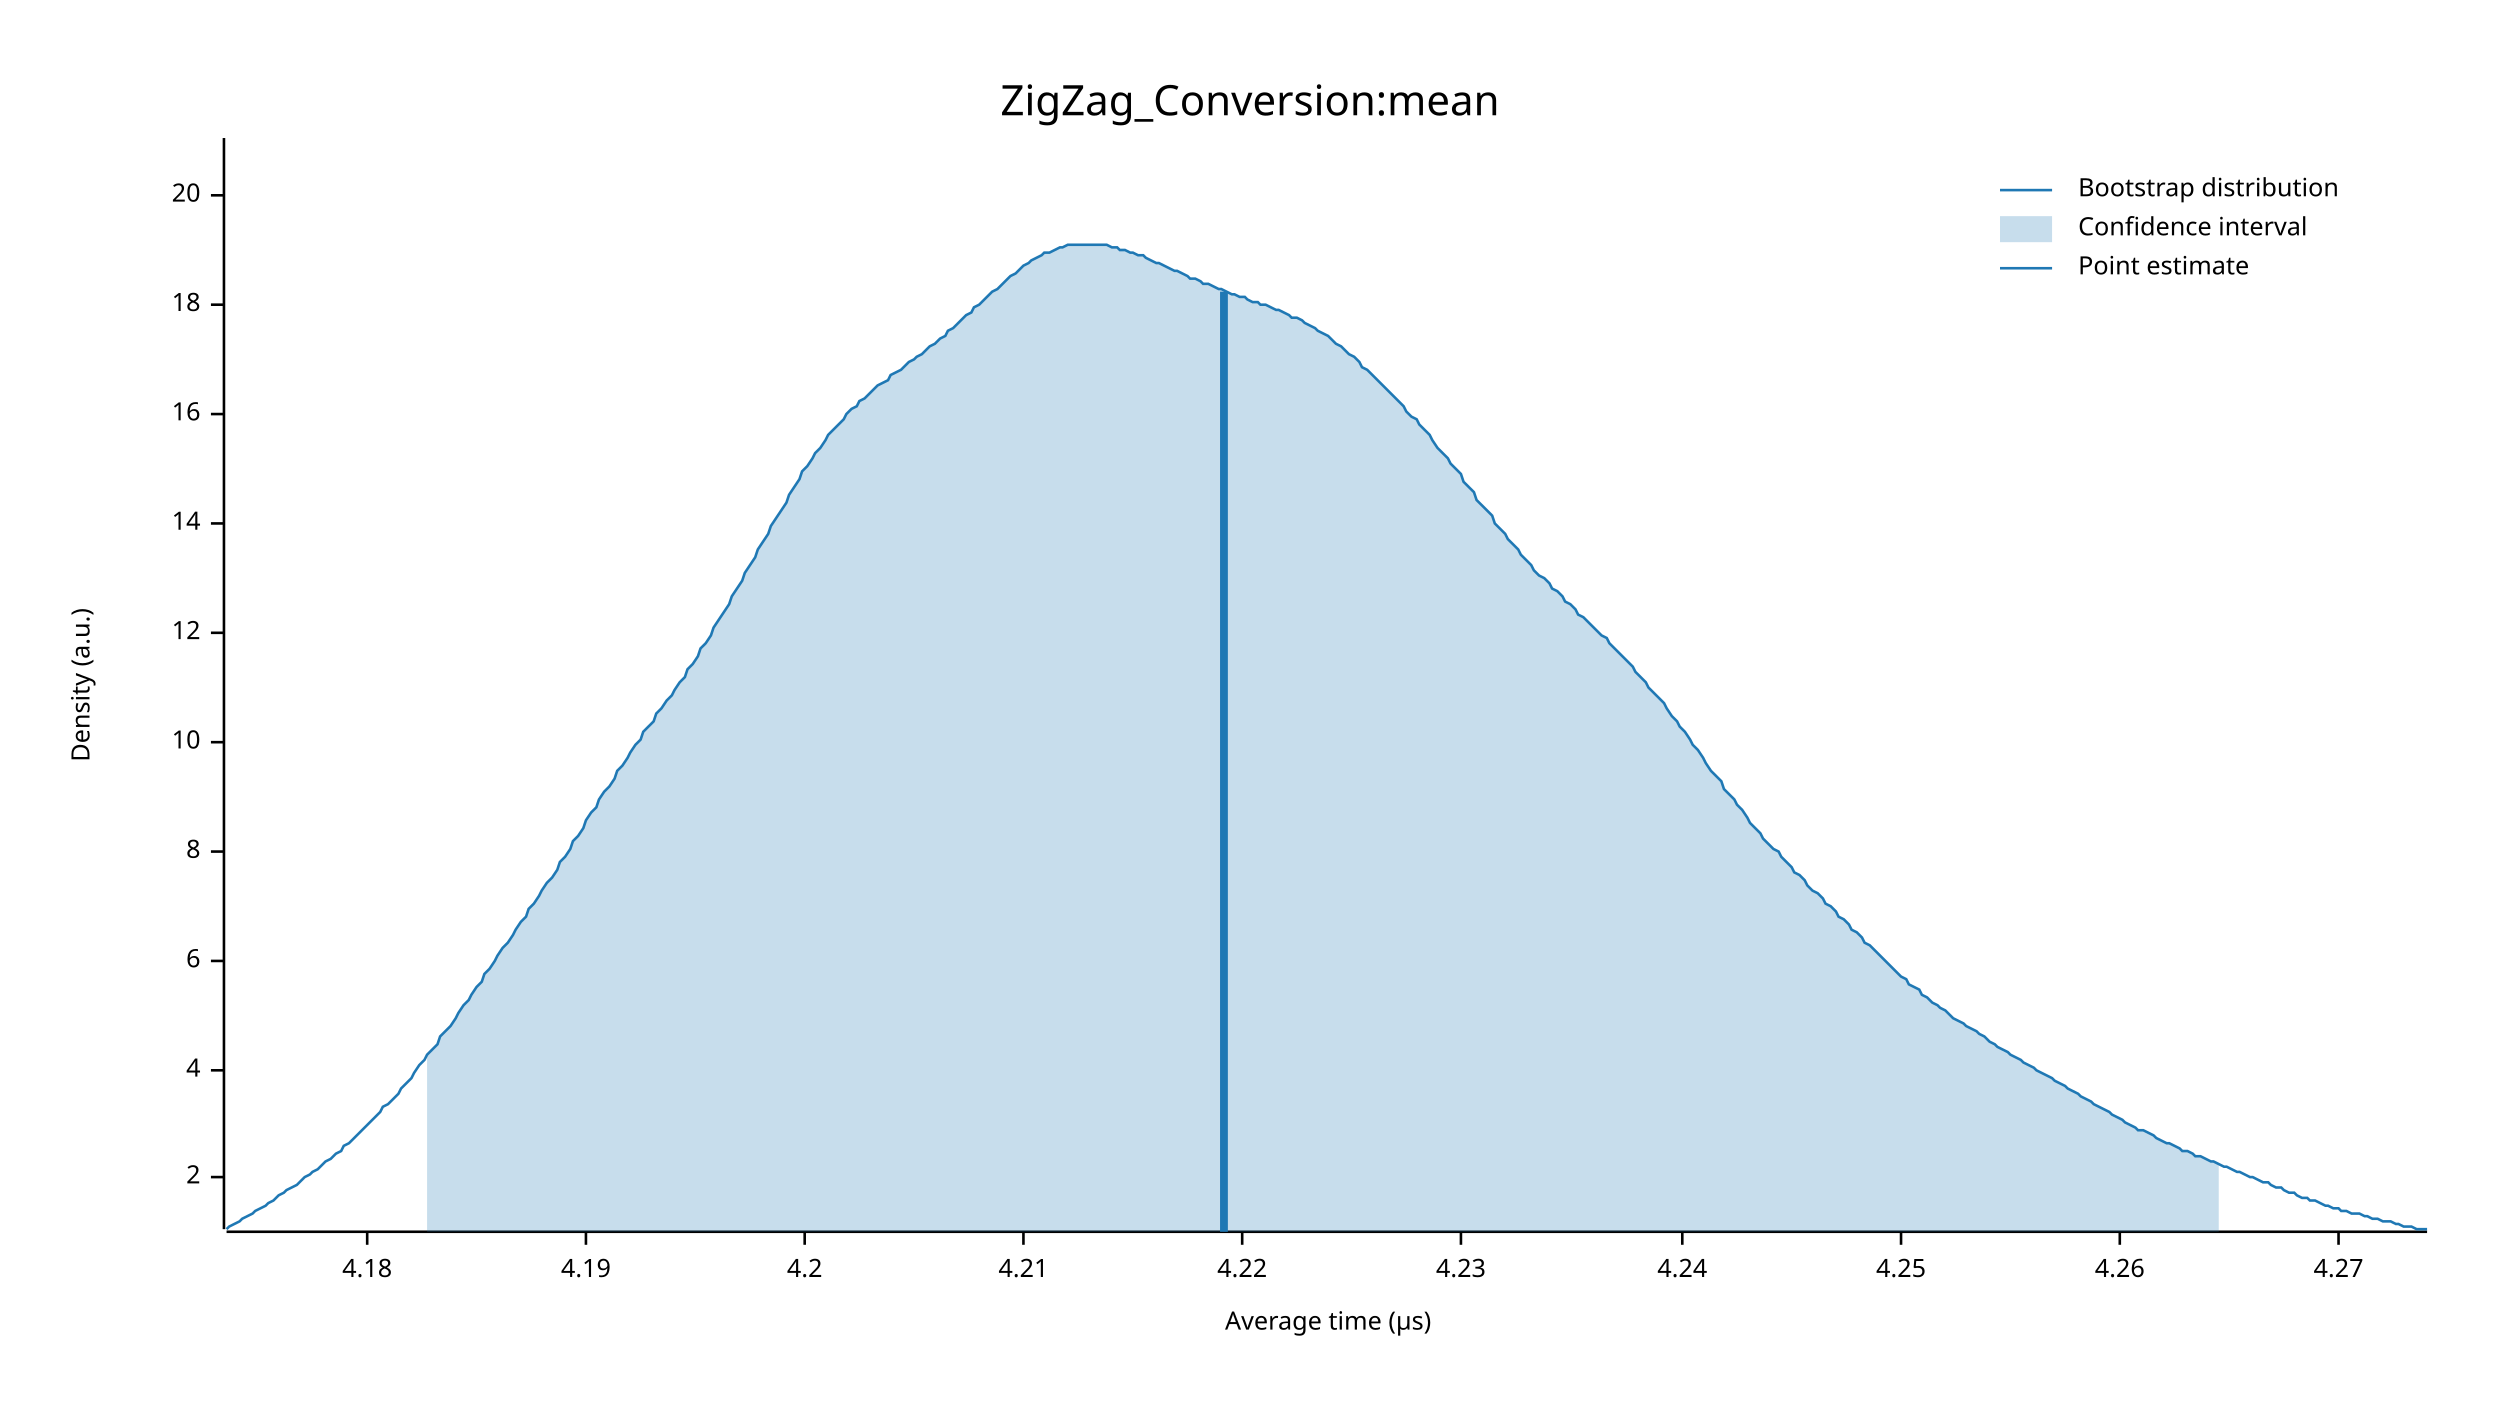
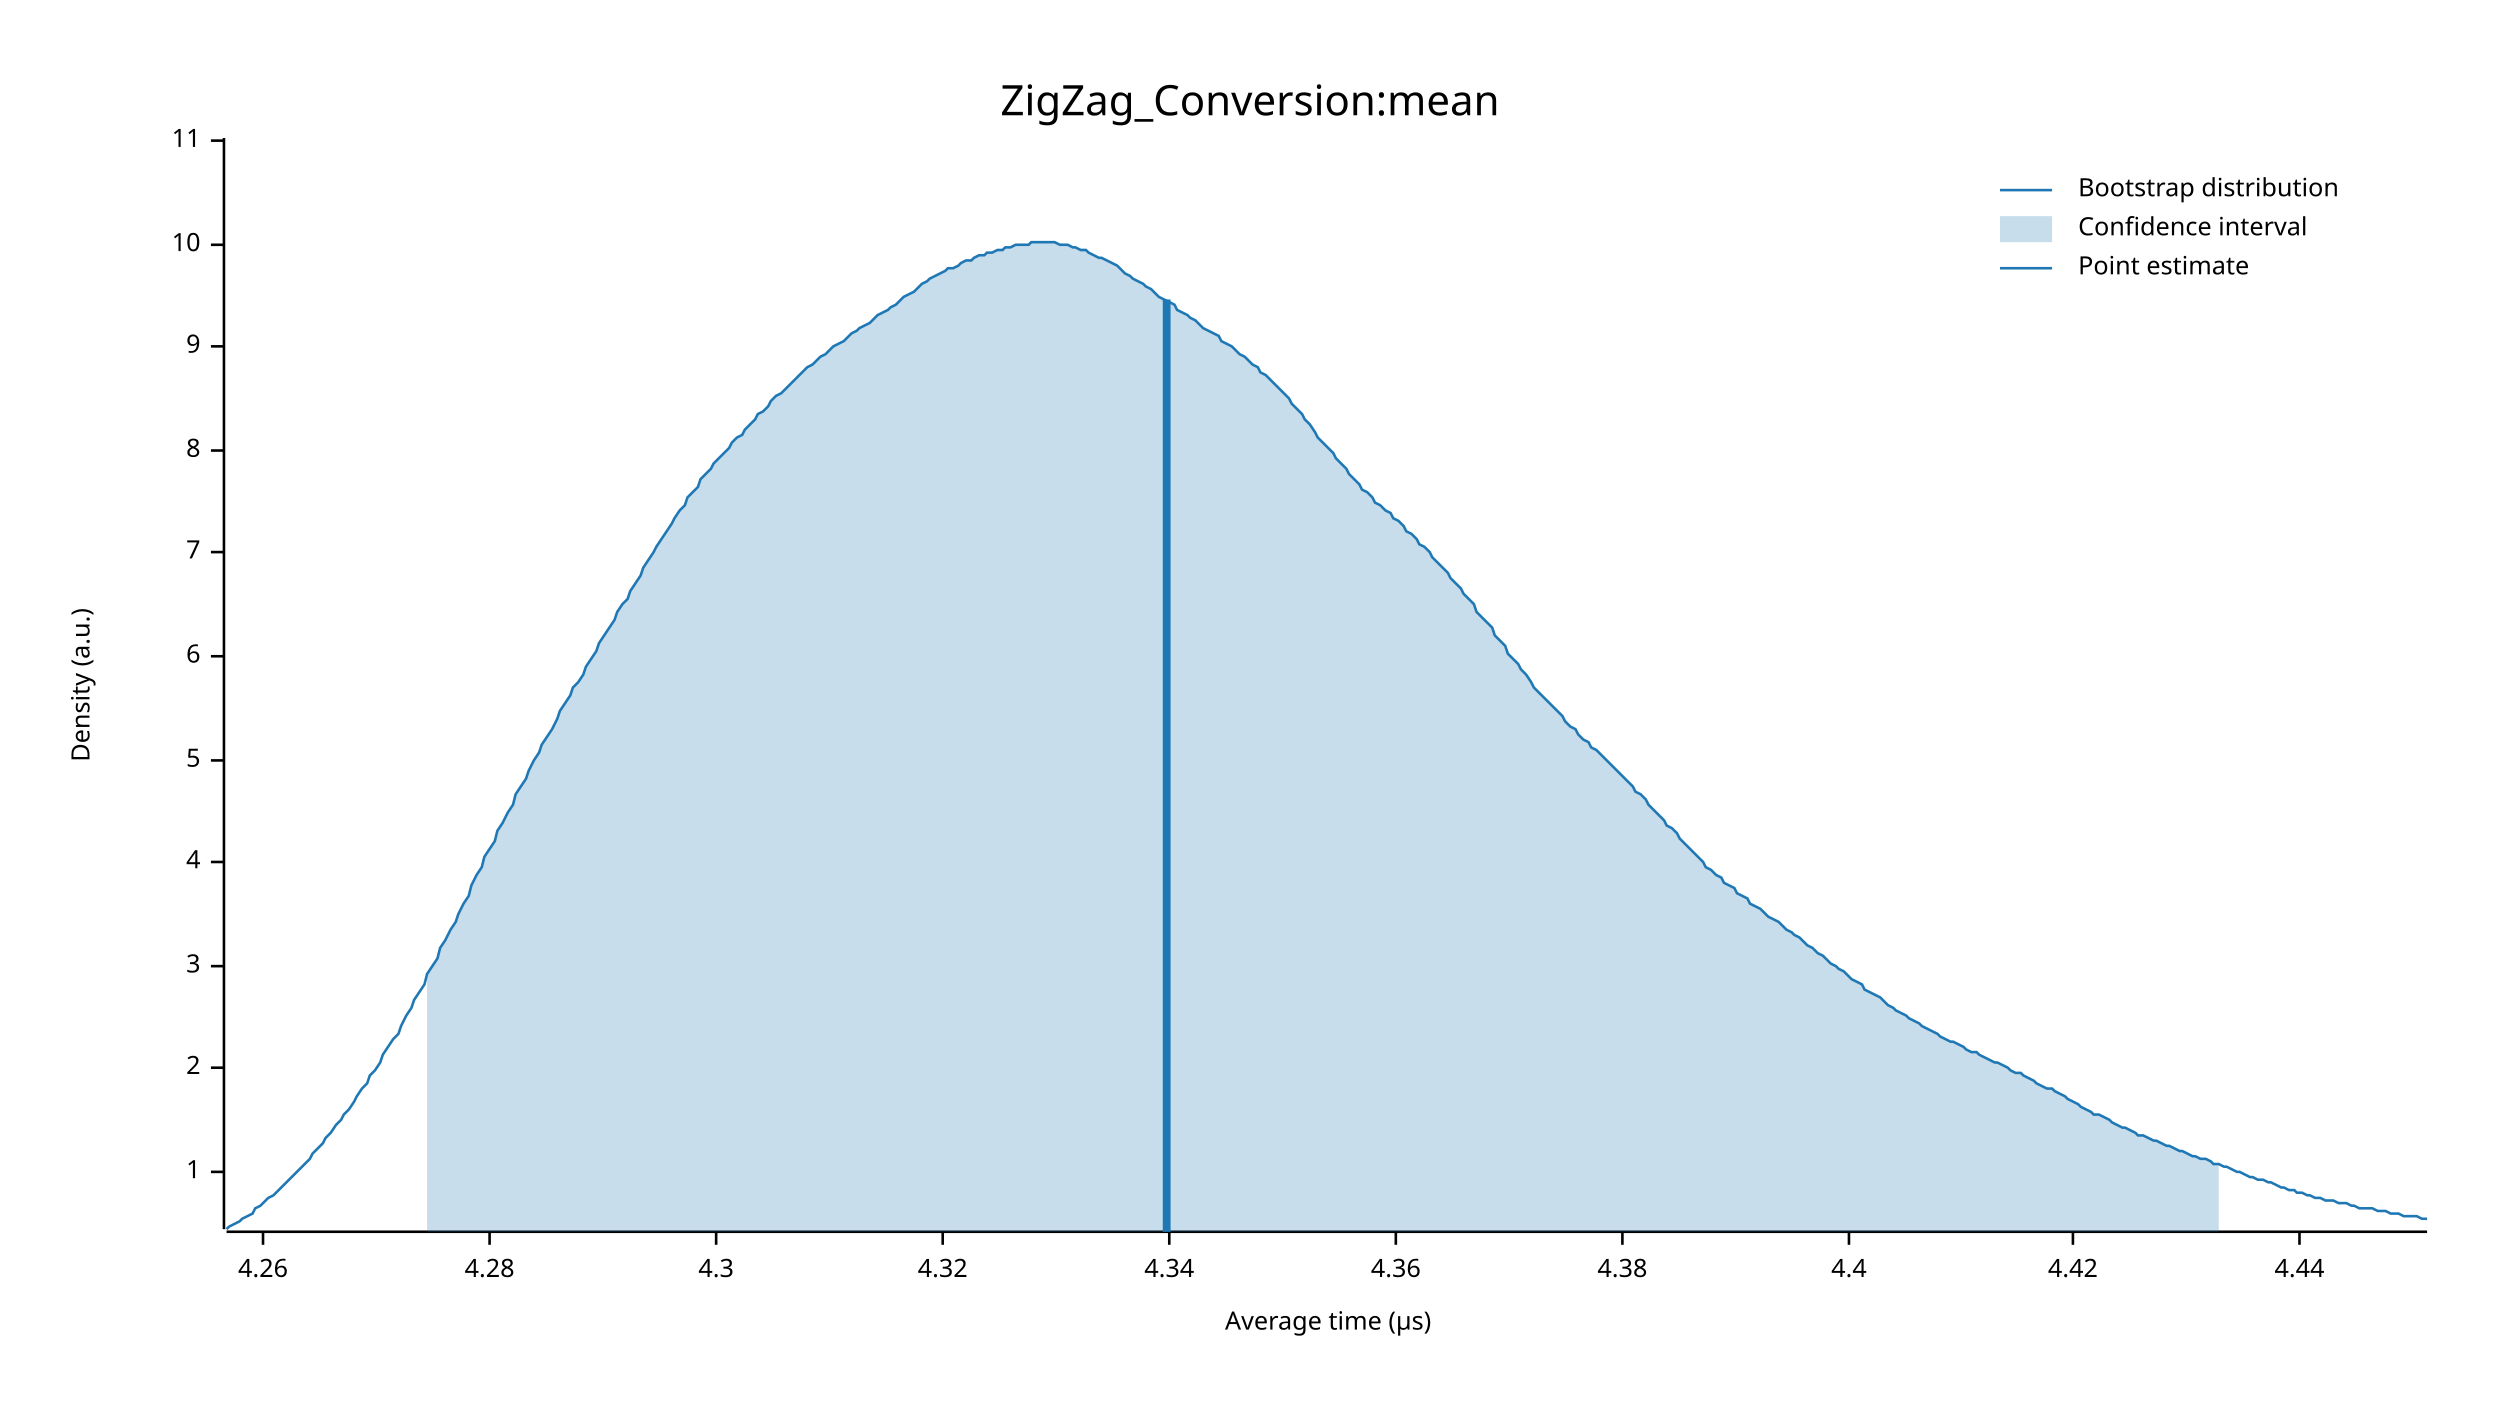
<svg xmlns="http://www.w3.org/2000/svg" width="960" height="540" viewBox="0 0 960 540">
  <text x="480" y="32" dy="0.76em" text-anchor="middle" font-family="sans-serif" font-size="16.129" opacity="1" fill="#000000">
ZigZag_Conversion:mean
</text>
  <text x="27" y="263" dy="0.76em" text-anchor="middle" font-family="sans-serif" font-size="9.677" opacity="1" fill="#000000" transform="rotate(270, 27, 263)">
Density (a.u.)
</text>
  <text x="510" y="513" dy="-0.5ex" text-anchor="middle" font-family="sans-serif" font-size="9.677" opacity="1" fill="#000000">
Average time (µs)
</text>
  <polyline fill="none" opacity="1" stroke="#000000" stroke-width="1" points="86,53 86,472 " />
-   <text x="77" y="452" dy="0.5ex" text-anchor="end" font-family="sans-serif" font-size="9.677" opacity="1" fill="#000000">
+   <text x="77" y="450" dy="0.5ex" text-anchor="end" font-family="sans-serif" font-size="9.677" opacity="1" fill="#000000">
+ 1
+ </text>
+   <polyline fill="none" opacity="1" stroke="#000000" stroke-width="1" points="81,450 86,450 " />
+   <text x="77" y="410" dy="0.5ex" text-anchor="end" font-family="sans-serif" font-size="9.677" opacity="1" fill="#000000">
2
</text>
-   <polyline fill="none" opacity="1" stroke="#000000" stroke-width="1" points="81,452 86,452 " />
-   <text x="77" y="411" dy="0.5ex" text-anchor="end" font-family="sans-serif" font-size="9.677" opacity="1" fill="#000000">
+   <polyline fill="none" opacity="1" stroke="#000000" stroke-width="1" points="81,410 86,410 " />
+   <text x="77" y="371" dy="0.5ex" text-anchor="end" font-family="sans-serif" font-size="9.677" opacity="1" fill="#000000">
+ 3
+ </text>
+   <polyline fill="none" opacity="1" stroke="#000000" stroke-width="1" points="81,371 86,371 " />
+   <text x="77" y="331" dy="0.5ex" text-anchor="end" font-family="sans-serif" font-size="9.677" opacity="1" fill="#000000">
4
</text>
-   <polyline fill="none" opacity="1" stroke="#000000" stroke-width="1" points="81,411 86,411 " />
-   <text x="77" y="369" dy="0.5ex" text-anchor="end" font-family="sans-serif" font-size="9.677" opacity="1" fill="#000000">
+   <polyline fill="none" opacity="1" stroke="#000000" stroke-width="1" points="81,331 86,331 " />
+   <text x="77" y="292" dy="0.5ex" text-anchor="end" font-family="sans-serif" font-size="9.677" opacity="1" fill="#000000">
+ 5
+ </text>
+   <polyline fill="none" opacity="1" stroke="#000000" stroke-width="1" points="81,292 86,292 " />
+   <text x="77" y="252" dy="0.5ex" text-anchor="end" font-family="sans-serif" font-size="9.677" opacity="1" fill="#000000">
6
</text>
-   <polyline fill="none" opacity="1" stroke="#000000" stroke-width="1" points="81,369 86,369 " />
-   <text x="77" y="327" dy="0.5ex" text-anchor="end" font-family="sans-serif" font-size="9.677" opacity="1" fill="#000000">
+   <polyline fill="none" opacity="1" stroke="#000000" stroke-width="1" points="81,252 86,252 " />
+   <text x="77" y="212" dy="0.5ex" text-anchor="end" font-family="sans-serif" font-size="9.677" opacity="1" fill="#000000">
+ 7
+ </text>
+   <polyline fill="none" opacity="1" stroke="#000000" stroke-width="1" points="81,212 86,212 " />
+   <text x="77" y="173" dy="0.5ex" text-anchor="end" font-family="sans-serif" font-size="9.677" opacity="1" fill="#000000">
8
</text>
-   <polyline fill="none" opacity="1" stroke="#000000" stroke-width="1" points="81,327 86,327 " />
-   <text x="77" y="285" dy="0.5ex" text-anchor="end" font-family="sans-serif" font-size="9.677" opacity="1" fill="#000000">
+   <polyline fill="none" opacity="1" stroke="#000000" stroke-width="1" points="81,173 86,173 " />
+   <text x="77" y="133" dy="0.5ex" text-anchor="end" font-family="sans-serif" font-size="9.677" opacity="1" fill="#000000">
+ 9
+ </text>
+   <polyline fill="none" opacity="1" stroke="#000000" stroke-width="1" points="81,133 86,133 " />
+   <text x="77" y="94" dy="0.5ex" text-anchor="end" font-family="sans-serif" font-size="9.677" opacity="1" fill="#000000">
10
</text>
-   <polyline fill="none" opacity="1" stroke="#000000" stroke-width="1" points="81,285 86,285 " />
-   <text x="77" y="243" dy="0.5ex" text-anchor="end" font-family="sans-serif" font-size="9.677" opacity="1" fill="#000000">
- 12
+   <polyline fill="none" opacity="1" stroke="#000000" stroke-width="1" points="81,94 86,94 " />
+   <text x="77" y="54" dy="0.5ex" text-anchor="end" font-family="sans-serif" font-size="9.677" opacity="1" fill="#000000">
+ 11
</text>
-   <polyline fill="none" opacity="1" stroke="#000000" stroke-width="1" points="81,243 86,243 " />
-   <text x="77" y="201" dy="0.5ex" text-anchor="end" font-family="sans-serif" font-size="9.677" opacity="1" fill="#000000">
- 14
- </text>
-   <polyline fill="none" opacity="1" stroke="#000000" stroke-width="1" points="81,201 86,201 " />
-   <text x="77" y="159" dy="0.5ex" text-anchor="end" font-family="sans-serif" font-size="9.677" opacity="1" fill="#000000">
- 16
- </text>
-   <polyline fill="none" opacity="1" stroke="#000000" stroke-width="1" points="81,159 86,159 " />
-   <text x="77" y="117" dy="0.5ex" text-anchor="end" font-family="sans-serif" font-size="9.677" opacity="1" fill="#000000">
- 18
- </text>
-   <polyline fill="none" opacity="1" stroke="#000000" stroke-width="1" points="81,117 86,117 " />
-   <text x="77" y="75" dy="0.5ex" text-anchor="end" font-family="sans-serif" font-size="9.677" opacity="1" fill="#000000">
- 20
- </text>
-   <polyline fill="none" opacity="1" stroke="#000000" stroke-width="1" points="81,75 86,75 " />
+   <polyline fill="none" opacity="1" stroke="#000000" stroke-width="1" points="81,54 86,54 " />
  <polyline fill="none" opacity="1" stroke="#000000" stroke-width="1" points="87,473 932,473 " />
-   <text x="141" y="483" dy="0.76em" text-anchor="middle" font-family="sans-serif" font-size="9.677" opacity="1" fill="#000000">
- 4.18
- </text>
-   <polyline fill="none" opacity="1" stroke="#000000" stroke-width="1" points="141,473 141,478 " />
-   <text x="225" y="483" dy="0.76em" text-anchor="middle" font-family="sans-serif" font-size="9.677" opacity="1" fill="#000000">
- 4.19
- </text>
-   <polyline fill="none" opacity="1" stroke="#000000" stroke-width="1" points="225,473 225,478 " />
-   <text x="309" y="483" dy="0.76em" text-anchor="middle" font-family="sans-serif" font-size="9.677" opacity="1" fill="#000000">
- 4.2
- </text>
-   <polyline fill="none" opacity="1" stroke="#000000" stroke-width="1" points="309,473 309,478 " />
-   <text x="393" y="483" dy="0.76em" text-anchor="middle" font-family="sans-serif" font-size="9.677" opacity="1" fill="#000000">
- 4.21
- </text>
-   <polyline fill="none" opacity="1" stroke="#000000" stroke-width="1" points="393,473 393,478 " />
-   <text x="477" y="483" dy="0.76em" text-anchor="middle" font-family="sans-serif" font-size="9.677" opacity="1" fill="#000000">
- 4.22
- </text>
-   <polyline fill="none" opacity="1" stroke="#000000" stroke-width="1" points="477,473 477,478 " />
-   <text x="561" y="483" dy="0.76em" text-anchor="middle" font-family="sans-serif" font-size="9.677" opacity="1" fill="#000000">
- 4.23
- </text>
-   <polyline fill="none" opacity="1" stroke="#000000" stroke-width="1" points="561,473 561,478 " />
-   <text x="646" y="483" dy="0.76em" text-anchor="middle" font-family="sans-serif" font-size="9.677" opacity="1" fill="#000000">
- 4.24
- </text>
-   <polyline fill="none" opacity="1" stroke="#000000" stroke-width="1" points="646,473 646,478 " />
-   <text x="730" y="483" dy="0.76em" text-anchor="middle" font-family="sans-serif" font-size="9.677" opacity="1" fill="#000000">
- 4.25
- </text>
-   <polyline fill="none" opacity="1" stroke="#000000" stroke-width="1" points="730,473 730,478 " />
-   <text x="814" y="483" dy="0.76em" text-anchor="middle" font-family="sans-serif" font-size="9.677" opacity="1" fill="#000000">
+   <text x="101" y="483" dy="0.76em" text-anchor="middle" font-family="sans-serif" font-size="9.677" opacity="1" fill="#000000">
4.26
</text>
-   <polyline fill="none" opacity="1" stroke="#000000" stroke-width="1" points="814,473 814,478 " />
-   <text x="898" y="483" dy="0.76em" text-anchor="middle" font-family="sans-serif" font-size="9.677" opacity="1" fill="#000000">
- 4.27
+   <polyline fill="none" opacity="1" stroke="#000000" stroke-width="1" points="101,473 101,478 " />
+   <text x="188" y="483" dy="0.76em" text-anchor="middle" font-family="sans-serif" font-size="9.677" opacity="1" fill="#000000">
+ 4.28
</text>
-   <polyline fill="none" opacity="1" stroke="#000000" stroke-width="1" points="898,473 898,478 " />
-   <polyline fill="none" opacity="1" stroke="#1F78B4" stroke-width="1" points="87,472 88,471 90,470 92,469 93,468 95,467 97,466 98,465 100,464 102,463 103,462 105,461 107,459 109,458 110,457 112,456 114,455 115,454 117,452 119,451 120,450 122,449 124,447 125,446 127,445 129,443 131,442 132,440 134,439 136,437 137,436 139,434 141,432 142,431 144,429 146,427 147,425 149,424 151,422 153,420 154,418 156,416 158,414 159,412 161,409 163,407 164,405 166,403 168,401 169,398 171,396 173,394 175,391 176,389 178,386 180,384 181,382 183,379 185,377 186,374 188,372 190,369 191,367 193,364 195,362 197,359 198,357 200,354 202,352 203,349 205,347 207,344 208,342 210,339 212,337 214,334 215,331 217,329 219,326 220,323 222,321 224,318 225,315 227,312 229,310 230,307 232,304 234,302 236,299 237,296 239,294 241,291 242,289 244,286 246,284 247,281 249,279 251,277 252,274 254,272 256,269 258,267 259,265 261,262 263,260 264,257 266,255 268,252 269,249 271,247 273,244 274,241 276,238 278,235 280,232 281,229 283,226 285,223 286,220 288,217 290,214 291,211 293,208 295,205 296,202 298,199 300,196 302,193 303,190 305,187 307,184 308,181 310,179 312,176 313,174 315,172 317,169 318,167 320,165 322,163 324,161 325,159 327,157 329,156 330,154 332,153 334,151 335,150 337,148 339,147 341,146 342,144 344,143 346,142 347,141 349,139 351,138 352,137 354,136 356,134 357,133 359,132 361,130 363,129 364,127 366,126 368,124 369,123 371,121 373,120 374,118 376,117 378,115 379,114 381,112 383,111 385,109 386,108 388,106 390,105 391,104 393,102 395,101 396,100 398,99 400,98 401,97 403,97 405,96 407,95 408,95 410,94 412,94 413,94 415,94 417,94 418,94 420,94 422,94 423,94 425,94 427,95 429,95 430,96 432,96 434,97 435,97 437,98 439,98 440,99 442,100 444,101 445,101 447,102 449,103 451,104 452,104 454,105 456,106 457,107 459,107 461,108 462,109 464,109 466,110 468,111 469,111 471,112 473,113 474,113 476,114 478,114 479,115 481,116 483,116 484,117 486,117 488,118 490,119 491,119 493,120 495,121 496,122 498,122 500,123 501,124 503,125 505,126 506,127 508,128 510,129 512,131 513,132 515,133 517,135 518,136 520,137 522,139 523,141 525,142 527,144 528,145 530,147 532,149 534,151 535,152 537,154 539,156 540,158 542,160 544,161 545,163 547,165 549,167 550,169 552,172 554,174 556,176 557,178 559,180 561,182 562,185 564,187 566,189 567,192 569,194 571,196 573,198 574,201 576,203 578,205 579,207 581,209 583,211 584,213 586,215 588,217 589,219 591,221 593,222 595,224 596,226 598,227 600,229 601,231 603,232 605,234 606,236 608,237 610,239 611,240 613,242 615,244 617,245 618,247 620,249 622,251 623,252 625,254 627,256 628,258 630,260 632,262 633,264 635,266 637,268 639,270 640,272 642,275 644,277 645,279 647,281 649,284 650,286 652,288 654,291 655,293 657,296 659,298 661,300 662,303 664,305 666,307 667,309 669,311 671,314 672,316 674,318 676,320 677,322 679,324 681,326 683,327 684,329 686,331 688,333 689,335 691,336 693,338 694,340 696,342 698,343 700,345 701,347 703,348 705,350 706,352 708,353 710,355 711,357 713,358 715,360 716,362 718,363 720,365 722,367 723,368 725,370 727,372 728,373 730,375 732,376 733,378 735,379 737,380 738,382 740,383 742,385 744,386 745,387 747,388 749,390 750,391 752,392 754,393 755,394 757,395 759,396 760,397 762,398 764,400 766,401 767,402 769,403 771,404 772,405 774,406 776,407 777,408 779,409 781,410 782,411 784,412 786,413 788,414 789,415 791,416 793,417 794,418 796,419 798,420 799,421 801,422 803,423 804,424 806,425 808,426 810,427 811,428 813,429 815,430 816,431 818,432 820,433 821,434 823,434 825,435 827,436 828,437 830,438 832,439 833,439 835,440 837,441 838,442 840,442 842,443 843,444 845,444 847,445 849,446 850,446 852,447 854,448 855,448 857,449 859,450 860,450 862,451 864,452 865,452 867,453 869,454 871,454 872,455 874,456 876,456 877,457 879,458 881,458 882,459 884,460 886,460 887,461 889,461 891,462 893,463 894,463 896,464 898,464 899,465 901,465 903,466 904,466 906,466 908,467 909,467 911,468 913,468 915,469 916,469 918,469 920,470 921,470 923,471 925,471 926,471 928,472 930,472 932,472 " />
-   <polygon opacity="0.25" fill="#1F78B4" points="164,405 166,403 168,401 169,398 171,396 173,394 175,391 176,389 178,386 180,384 181,382 183,379 185,377 186,374 188,372 190,369 191,367 193,364 195,362 197,359 198,357 200,354 202,352 203,349 205,347 207,344 208,342 210,339 212,337 214,334 215,331 217,329 219,326 220,323 222,321 224,318 225,315 227,312 229,310 230,307 232,304 234,302 236,299 237,296 239,294 241,291 242,289 244,286 246,284 247,281 249,279 251,277 252,274 254,272 256,269 258,267 259,265 261,262 263,260 264,257 266,255 268,252 269,249 271,247 273,244 274,241 276,238 278,235 280,232 281,229 283,226 285,223 286,220 288,217 290,214 291,211 293,208 295,205 296,202 298,199 300,196 302,193 303,190 305,187 307,184 308,181 310,179 312,176 313,174 315,172 317,169 318,167 320,165 322,163 324,161 325,159 327,157 329,156 330,154 332,153 334,151 335,150 337,148 339,147 341,146 342,144 344,143 346,142 347,141 349,139 351,138 352,137 354,136 356,134 357,133 359,132 361,130 363,129 364,127 366,126 368,124 369,123 371,121 373,120 374,118 376,117 378,115 379,114 381,112 383,111 385,109 386,108 388,106 390,105 391,104 393,102 395,101 396,100 398,99 400,98 401,97 403,97 405,96 407,95 408,95 410,94 412,94 413,94 415,94 417,94 418,94 420,94 422,94 423,94 425,94 427,95 429,95 430,96 432,96 434,97 435,97 437,98 439,98 440,99 442,100 444,101 445,101 447,102 449,103 451,104 452,104 454,105 456,106 457,107 459,107 461,108 462,109 464,109 466,110 468,111 469,111 471,112 473,113 474,113 476,114 478,114 479,115 481,116 483,116 484,117 486,117 488,118 490,119 491,119 493,120 495,121 496,122 498,122 500,123 501,124 503,125 505,126 506,127 508,128 510,129 512,131 513,132 515,133 517,135 518,136 520,137 522,139 523,141 525,142 527,144 528,145 530,147 532,149 534,151 535,152 537,154 539,156 540,158 542,160 544,161 545,163 547,165 549,167 550,169 552,172 554,174 556,176 557,178 559,180 561,182 562,185 564,187 566,189 567,192 569,194 571,196 573,198 574,201 576,203 578,205 579,207 581,209 583,211 584,213 586,215 588,217 589,219 591,221 593,222 595,224 596,226 598,227 600,229 601,231 603,232 605,234 606,236 608,237 610,239 611,240 613,242 615,244 617,245 618,247 620,249 622,251 623,252 625,254 627,256 628,258 630,260 632,262 633,264 635,266 637,268 639,270 640,272 642,275 644,277 645,279 647,281 649,284 650,286 652,288 654,291 655,293 657,296 659,298 661,300 662,303 664,305 666,307 667,309 669,311 671,314 672,316 674,318 676,320 677,322 679,324 681,326 683,327 684,329 686,331 688,333 689,335 691,336 693,338 694,340 696,342 698,343 700,345 701,347 703,348 705,350 706,352 708,353 710,355 711,357 713,358 715,360 716,362 718,363 720,365 722,367 723,368 725,370 727,372 728,373 730,375 732,376 733,378 735,379 737,380 738,382 740,383 742,385 744,386 745,387 747,388 749,390 750,391 752,392 754,393 755,394 757,395 759,396 760,397 762,398 764,400 766,401 767,402 769,403 771,404 772,405 774,406 776,407 777,408 779,409 781,410 782,411 784,412 786,413 788,414 789,415 791,416 793,417 794,418 796,419 798,420 799,421 801,422 803,423 804,424 806,425 808,426 810,427 811,428 813,429 815,430 816,431 818,432 820,433 821,434 823,434 825,435 827,436 828,437 830,438 832,439 833,439 835,440 837,441 838,442 840,442 842,443 843,444 845,444 847,445 849,446 850,446 852,447 852,473 164,473 " />
-   <polyline fill="none" opacity="1" stroke="#1F78B4" stroke-width="3" points="470,473 470,112 " />
+   <polyline fill="none" opacity="1" stroke="#000000" stroke-width="1" points="188,473 188,478 " />
+   <text x="275" y="483" dy="0.76em" text-anchor="middle" font-family="sans-serif" font-size="9.677" opacity="1" fill="#000000">
+ 4.3
+ </text>
+   <polyline fill="none" opacity="1" stroke="#000000" stroke-width="1" points="275,473 275,478 " />
+   <text x="362" y="483" dy="0.76em" text-anchor="middle" font-family="sans-serif" font-size="9.677" opacity="1" fill="#000000">
+ 4.32
+ </text>
+   <polyline fill="none" opacity="1" stroke="#000000" stroke-width="1" points="362,473 362,478 " />
+   <text x="449" y="483" dy="0.76em" text-anchor="middle" font-family="sans-serif" font-size="9.677" opacity="1" fill="#000000">
+ 4.34
+ </text>
+   <polyline fill="none" opacity="1" stroke="#000000" stroke-width="1" points="449,473 449,478 " />
+   <text x="536" y="483" dy="0.76em" text-anchor="middle" font-family="sans-serif" font-size="9.677" opacity="1" fill="#000000">
+ 4.36
+ </text>
+   <polyline fill="none" opacity="1" stroke="#000000" stroke-width="1" points="536,473 536,478 " />
+   <text x="623" y="483" dy="0.76em" text-anchor="middle" font-family="sans-serif" font-size="9.677" opacity="1" fill="#000000">
+ 4.38
+ </text>
+   <polyline fill="none" opacity="1" stroke="#000000" stroke-width="1" points="623,473 623,478 " />
+   <text x="710" y="483" dy="0.76em" text-anchor="middle" font-family="sans-serif" font-size="9.677" opacity="1" fill="#000000">
+ 4.4
+ </text>
+   <polyline fill="none" opacity="1" stroke="#000000" stroke-width="1" points="710,473 710,478 " />
+   <text x="796" y="483" dy="0.76em" text-anchor="middle" font-family="sans-serif" font-size="9.677" opacity="1" fill="#000000">
+ 4.42
+ </text>
+   <polyline fill="none" opacity="1" stroke="#000000" stroke-width="1" points="796,473 796,478 " />
+   <text x="883" y="483" dy="0.76em" text-anchor="middle" font-family="sans-serif" font-size="9.677" opacity="1" fill="#000000">
+ 4.44
+ </text>
+   <polyline fill="none" opacity="1" stroke="#000000" stroke-width="1" points="883,473 883,478 " />
+   <polyline fill="none" opacity="1" stroke="#1F78B4" stroke-width="1" points="87,472 88,471 90,470 92,469 93,468 95,467 97,466 98,464 100,463 102,461 103,460 105,459 107,457 109,455 110,454 112,452 114,450 115,449 117,447 119,445 120,443 122,441 124,439 125,437 127,435 129,432 131,430 132,428 134,426 136,423 137,421 139,418 141,416 142,413 144,411 146,408 147,405 149,402 151,399 153,397 154,394 156,390 158,387 159,384 161,381 163,378 164,374 166,371 168,368 169,364 171,361 173,357 175,354 176,351 178,347 180,344 181,340 183,336 185,333 186,329 188,326 190,323 191,319 193,316 195,312 197,309 198,305 200,302 202,299 203,296 205,292 207,289 208,286 210,283 212,280 214,276 215,273 217,270 219,267 220,264 222,262 224,259 225,256 227,253 229,250 230,247 232,244 234,241 236,238 237,235 239,232 241,230 242,227 244,224 246,221 247,218 249,215 251,212 252,210 254,207 256,204 258,201 259,199 261,196 263,194 264,191 266,189 268,187 269,184 271,182 273,180 274,178 276,176 278,174 280,172 281,170 283,168 285,167 286,165 288,163 290,161 291,159 293,158 295,156 296,154 298,152 300,151 302,149 303,148 305,146 307,144 308,143 310,141 312,140 313,139 315,137 317,136 318,135 320,133 322,132 324,131 325,130 327,128 329,127 330,126 332,125 334,124 335,123 337,121 339,120 341,119 342,118 344,117 346,115 347,114 349,113 351,112 352,111 354,109 356,108 357,107 359,106 361,105 363,104 364,103 366,103 368,102 369,101 371,100 373,100 374,99 376,98 378,98 379,97 381,97 383,96 385,96 386,95 388,95 390,94 391,94 393,94 395,94 396,93 398,93 400,93 401,93 403,93 405,93 407,94 408,94 410,94 412,95 413,95 415,96 417,96 418,97 420,98 422,99 423,99 425,100 427,101 429,102 430,103 432,105 434,106 435,107 437,108 439,109 440,110 442,111 444,113 445,114 447,115 449,116 451,117 452,119 454,120 456,121 457,122 459,123 461,125 462,126 464,127 466,128 468,129 469,131 471,132 473,133 474,134 476,136 478,137 479,138 481,140 483,141 484,143 486,144 488,146 490,148 491,149 493,151 495,153 496,155 498,157 500,159 501,161 503,163 505,166 506,168 508,170 510,172 512,174 513,176 515,178 517,180 518,182 520,184 522,186 523,188 525,189 527,191 528,193 530,194 532,196 534,197 535,199 537,200 539,202 540,204 542,205 544,207 545,209 547,210 549,212 550,214 552,216 554,218 556,220 557,222 559,224 561,226 562,228 564,230 566,232 567,235 569,237 571,239 573,241 574,244 576,246 578,248 579,251 581,253 583,255 584,257 586,259 588,262 589,264 591,266 593,268 595,270 596,271 598,273 600,275 601,277 603,279 605,280 606,282 608,284 610,285 611,287 613,288 615,290 617,292 618,293 620,295 622,297 623,298 625,300 627,302 628,304 630,305 632,307 633,309 635,311 637,313 639,315 640,317 642,318 644,320 645,322 647,324 649,326 650,327 652,329 654,331 655,333 657,334 659,336 661,337 662,339 664,340 666,341 667,343 669,344 671,345 672,347 674,348 676,349 677,350 679,352 681,353 683,354 684,355 686,357 688,358 689,359 691,360 693,362 694,363 696,364 698,366 700,367 701,368 703,370 705,371 706,372 708,373 710,375 711,376 713,377 715,378 716,380 718,381 720,382 722,383 723,384 725,386 727,387 728,388 730,389 732,390 733,391 735,392 737,393 738,394 740,395 742,396 744,397 745,398 747,399 749,400 750,400 752,401 754,402 755,403 757,404 759,404 760,405 762,406 764,407 766,408 767,408 769,409 771,410 772,411 774,412 776,412 777,413 779,414 781,415 782,416 784,417 786,418 788,418 789,419 791,420 793,421 794,422 796,423 798,424 799,425 801,426 803,427 804,428 806,428 808,429 810,430 811,431 813,432 815,433 816,433 818,434 820,435 821,436 823,436 825,437 827,438 828,438 830,439 832,440 833,440 835,441 837,442 838,442 840,443 842,444 843,444 845,445 847,445 849,446 850,447 852,447 854,448 855,448 857,449 859,450 860,450 862,451 864,452 865,452 867,453 869,453 871,454 872,454 874,455 876,456 877,456 879,457 881,457 882,458 884,458 886,459 887,459 889,460 891,460 893,461 894,461 896,461 898,462 899,462 901,462 903,463 904,463 906,464 908,464 909,464 911,464 913,465 915,465 916,465 918,466 920,466 921,466 923,467 925,467 926,467 928,467 930,468 932,468 " />
+   <polygon opacity="0.25" fill="#1F78B4" points="164,374 166,371 168,368 169,364 171,361 173,357 175,354 176,351 178,347 180,344 181,340 183,336 185,333 186,329 188,326 190,323 191,319 193,316 195,312 197,309 198,305 200,302 202,299 203,296 205,292 207,289 208,286 210,283 212,280 214,276 215,273 217,270 219,267 220,264 222,262 224,259 225,256 227,253 229,250 230,247 232,244 234,241 236,238 237,235 239,232 241,230 242,227 244,224 246,221 247,218 249,215 251,212 252,210 254,207 256,204 258,201 259,199 261,196 263,194 264,191 266,189 268,187 269,184 271,182 273,180 274,178 276,176 278,174 280,172 281,170 283,168 285,167 286,165 288,163 290,161 291,159 293,158 295,156 296,154 298,152 300,151 302,149 303,148 305,146 307,144 308,143 310,141 312,140 313,139 315,137 317,136 318,135 320,133 322,132 324,131 325,130 327,128 329,127 330,126 332,125 334,124 335,123 337,121 339,120 341,119 342,118 344,117 346,115 347,114 349,113 351,112 352,111 354,109 356,108 357,107 359,106 361,105 363,104 364,103 366,103 368,102 369,101 371,100 373,100 374,99 376,98 378,98 379,97 381,97 383,96 385,96 386,95 388,95 390,94 391,94 393,94 395,94 396,93 398,93 400,93 401,93 403,93 405,93 407,94 408,94 410,94 412,95 413,95 415,96 417,96 418,97 420,98 422,99 423,99 425,100 427,101 429,102 430,103 432,105 434,106 435,107 437,108 439,109 440,110 442,111 444,113 445,114 447,115 449,116 451,117 452,119 454,120 456,121 457,122 459,123 461,125 462,126 464,127 466,128 468,129 469,131 471,132 473,133 474,134 476,136 478,137 479,138 481,140 483,141 484,143 486,144 488,146 490,148 491,149 493,151 495,153 496,155 498,157 500,159 501,161 503,163 505,166 506,168 508,170 510,172 512,174 513,176 515,178 517,180 518,182 520,184 522,186 523,188 525,189 527,191 528,193 530,194 532,196 534,197 535,199 537,200 539,202 540,204 542,205 544,207 545,209 547,210 549,212 550,214 552,216 554,218 556,220 557,222 559,224 561,226 562,228 564,230 566,232 567,235 569,237 571,239 573,241 574,244 576,246 578,248 579,251 581,253 583,255 584,257 586,259 588,262 589,264 591,266 593,268 595,270 596,271 598,273 600,275 601,277 603,279 605,280 606,282 608,284 610,285 611,287 613,288 615,290 617,292 618,293 620,295 622,297 623,298 625,300 627,302 628,304 630,305 632,307 633,309 635,311 637,313 639,315 640,317 642,318 644,320 645,322 647,324 649,326 650,327 652,329 654,331 655,333 657,334 659,336 661,337 662,339 664,340 666,341 667,343 669,344 671,345 672,347 674,348 676,349 677,350 679,352 681,353 683,354 684,355 686,357 688,358 689,359 691,360 693,362 694,363 696,364 698,366 700,367 701,368 703,370 705,371 706,372 708,373 710,375 711,376 713,377 715,378 716,380 718,381 720,382 722,383 723,384 725,386 727,387 728,388 730,389 732,390 733,391 735,392 737,393 738,394 740,395 742,396 744,397 745,398 747,399 749,400 750,400 752,401 754,402 755,403 757,404 759,404 760,405 762,406 764,407 766,408 767,408 769,409 771,410 772,411 774,412 776,412 777,413 779,414 781,415 782,416 784,417 786,418 788,418 789,419 791,420 793,421 794,422 796,423 798,424 799,425 801,426 803,427 804,428 806,428 808,429 810,430 811,431 813,432 815,433 816,433 818,434 820,435 821,436 823,436 825,437 827,438 828,438 830,439 832,440 833,440 835,441 837,442 838,442 840,443 842,444 843,444 845,445 847,445 849,446 850,447 852,447 852,473 164,473 " />
+   <polyline fill="none" opacity="1" stroke="#1F78B4" stroke-width="3" points="448,473 448,115 " />
  <text x="798" y="68" dy="0.76em" text-anchor="start" font-family="sans-serif" font-size="9.677" opacity="1" fill="#000000">
Bootstrap distribution
</text>
  <text x="798" y="83" dy="0.76em" text-anchor="start" font-family="sans-serif" font-size="9.677" opacity="1" fill="#000000">
Confidence interval
</text>
  <text x="798" y="98" dy="0.76em" text-anchor="start" font-family="sans-serif" font-size="9.677" opacity="1" fill="#000000">
Point estimate
</text>
  <polyline fill="none" opacity="1" stroke="#1F78B4" stroke-width="1" points="768,73 788,73 " />
  <rect x="768" y="83" width="20" height="10" opacity="0.25" fill="#1F78B4" stroke="none" />
  <polyline fill="none" opacity="1" stroke="#1F78B4" stroke-width="1" points="768,103 788,103 " />
</svg>
